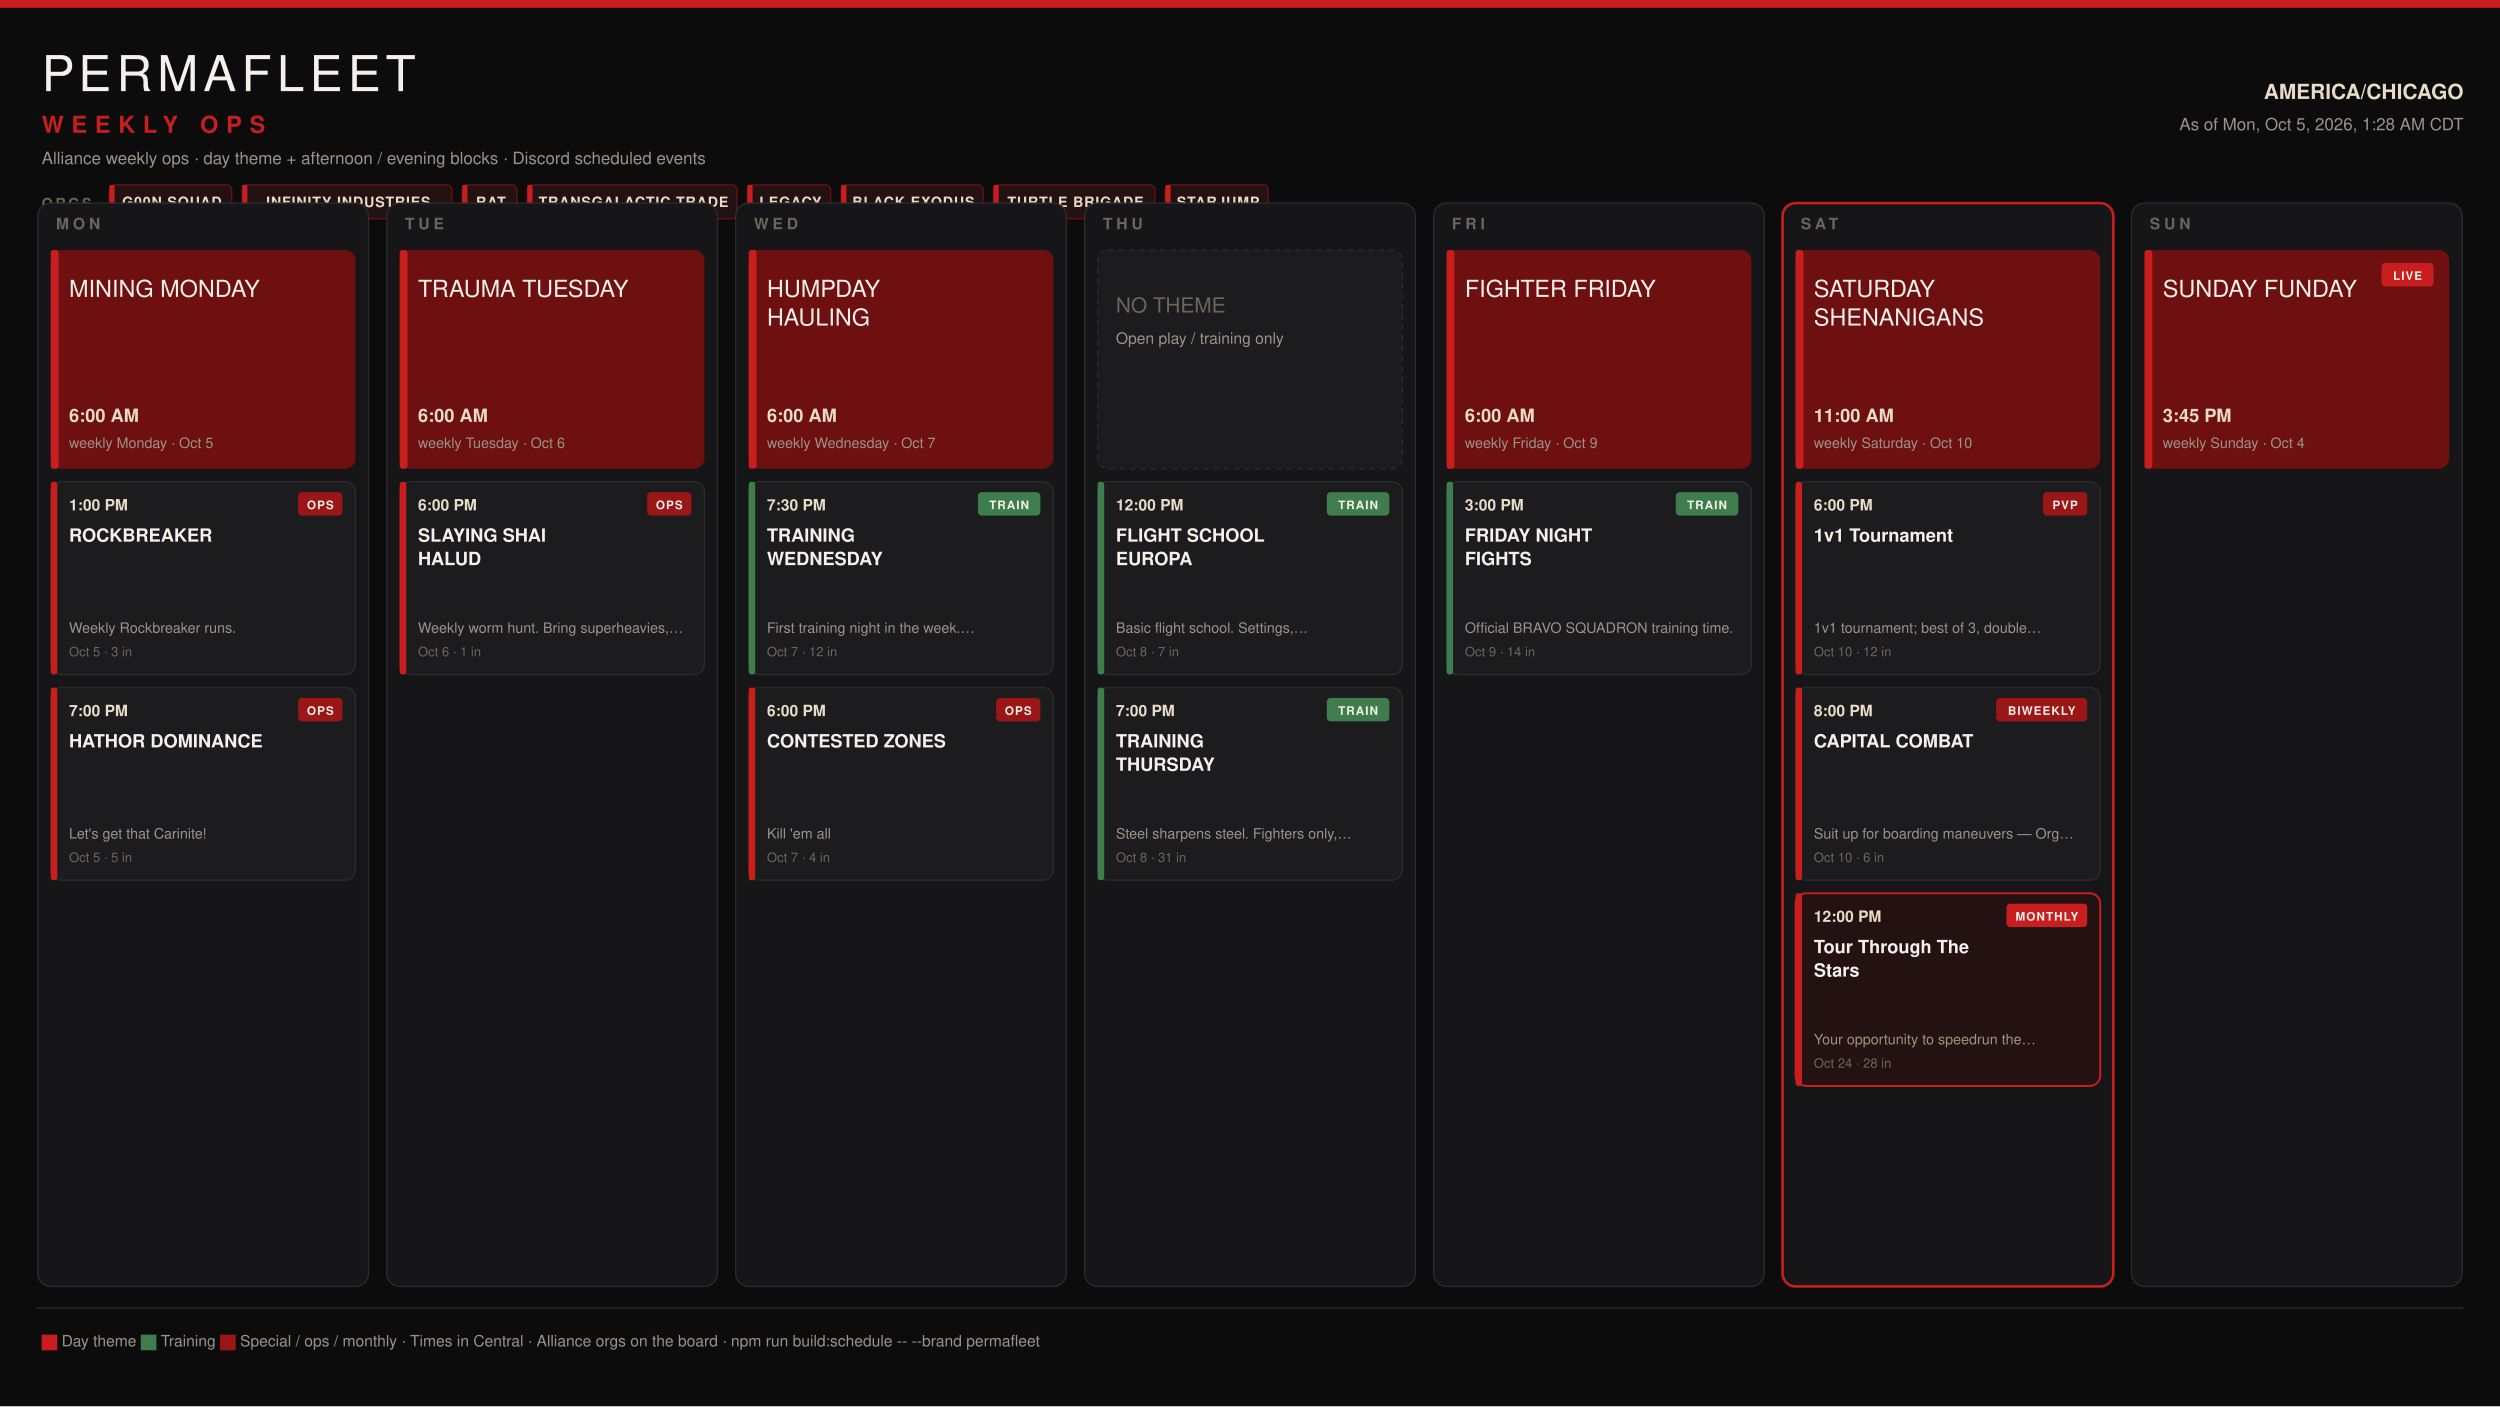
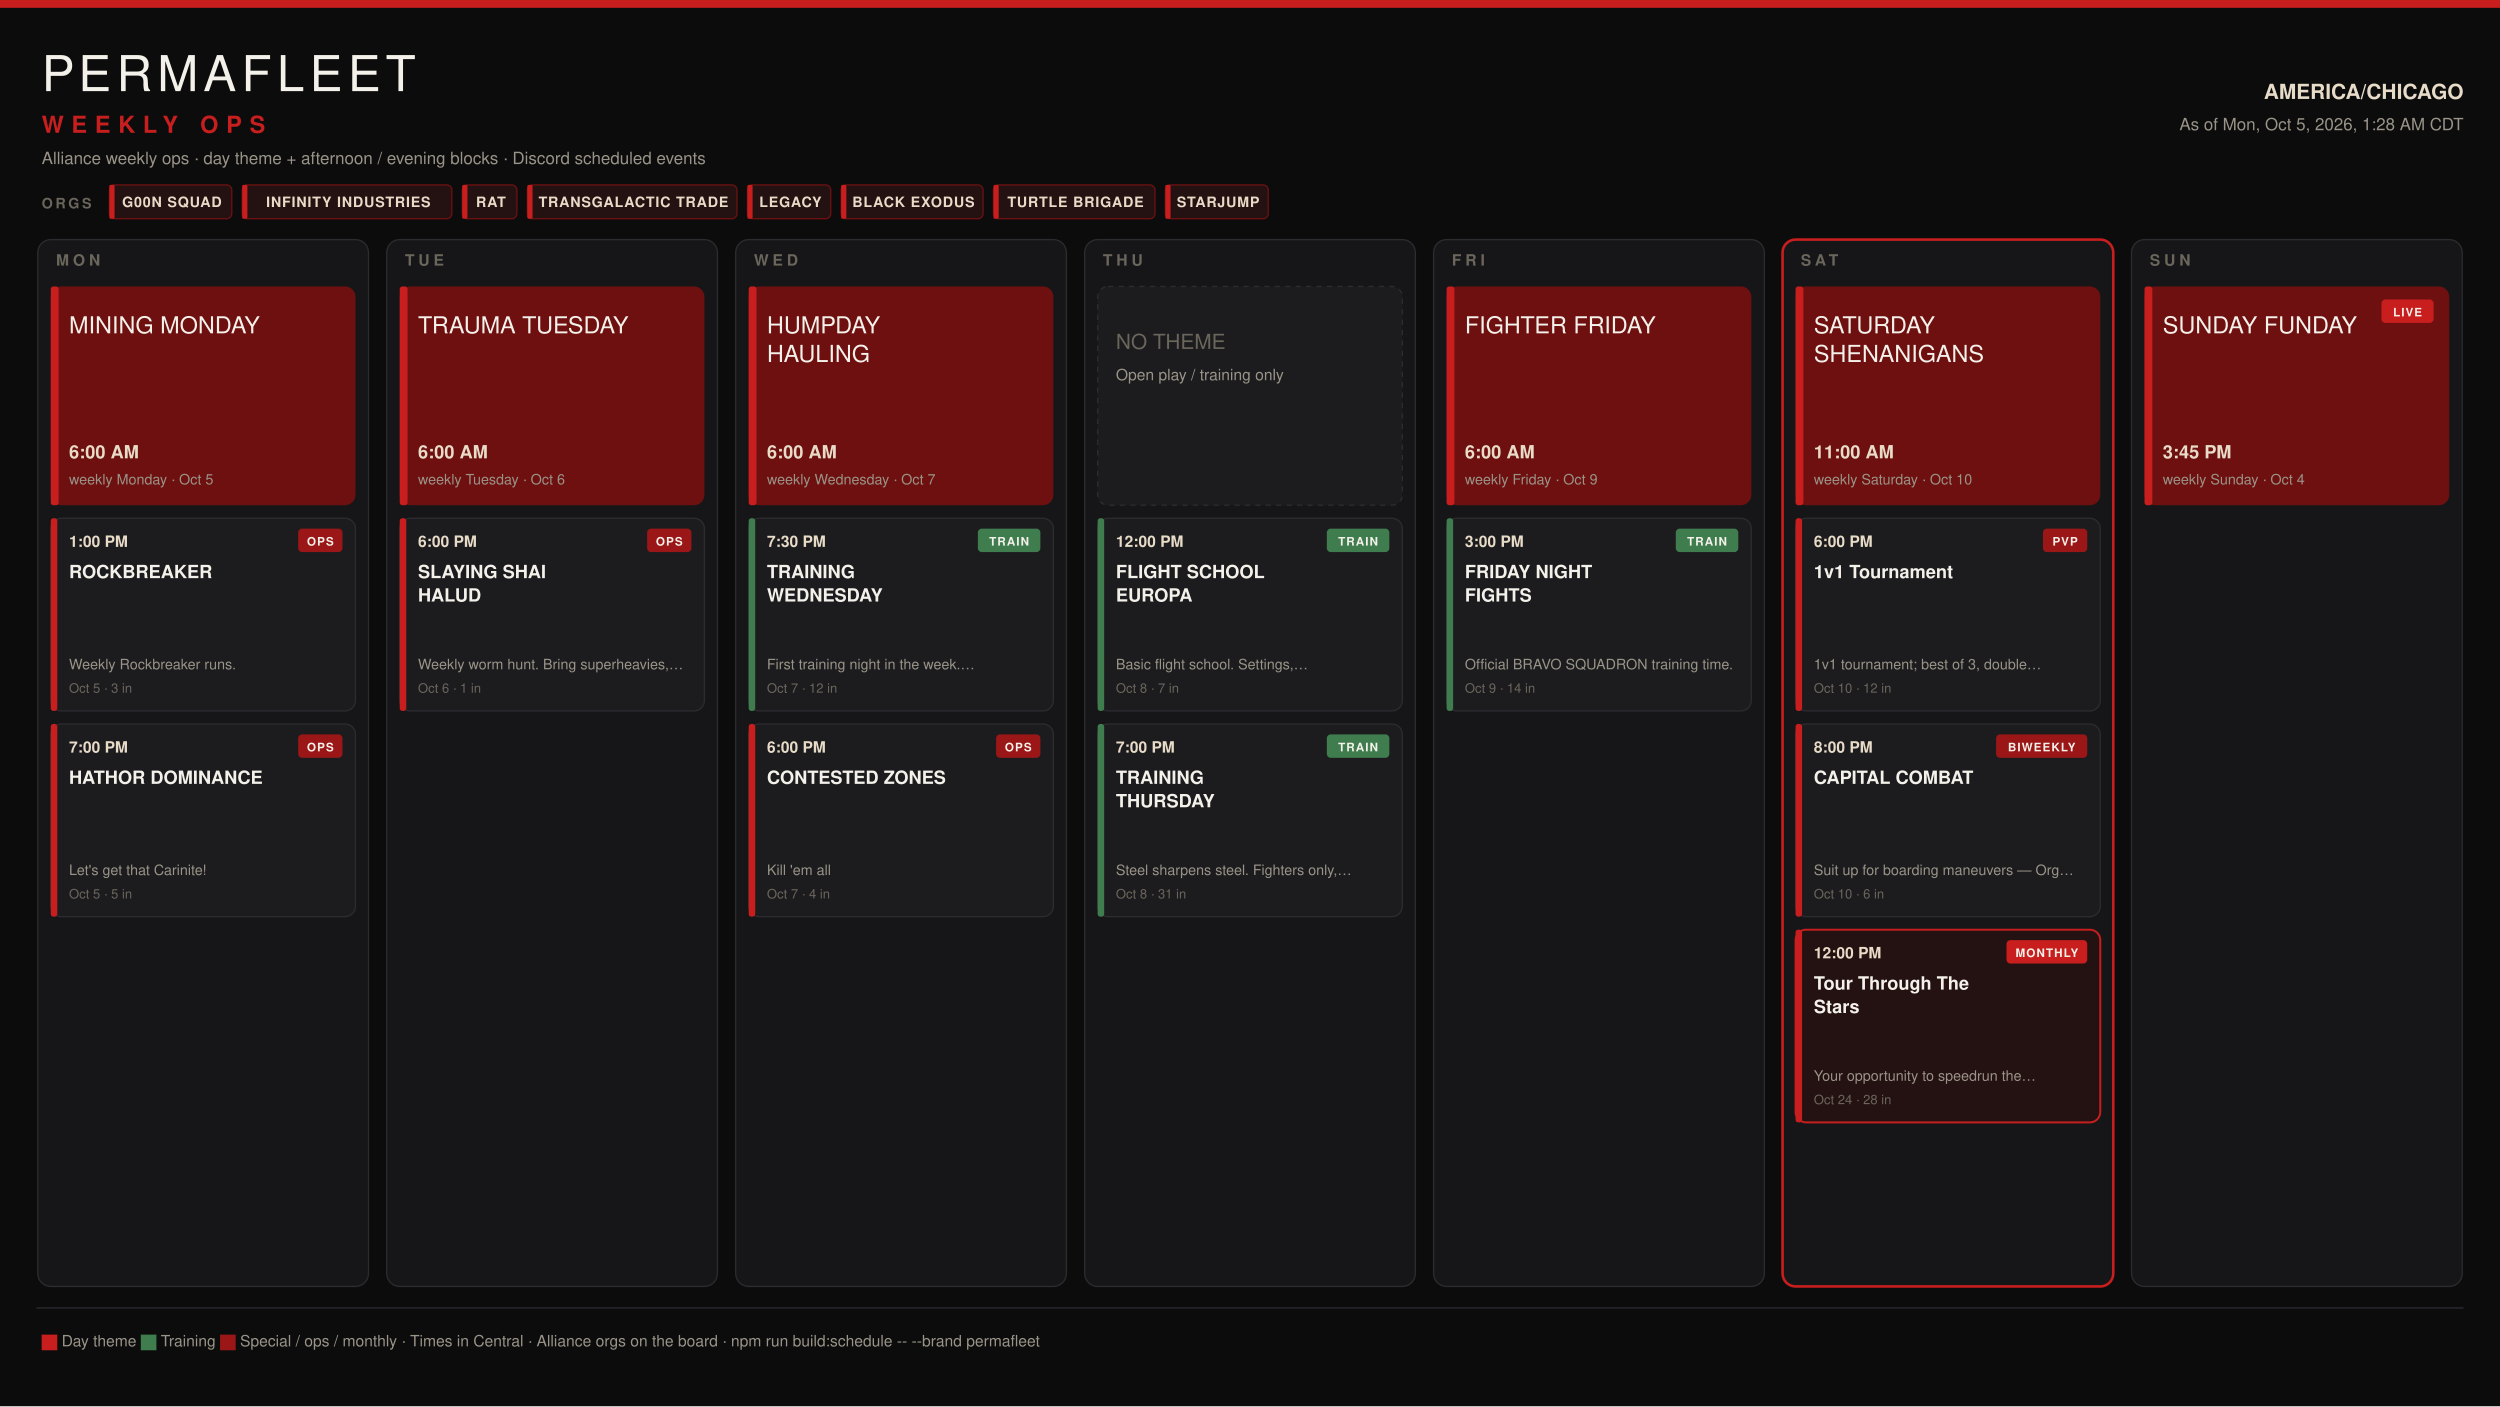
<svg xmlns="http://www.w3.org/2000/svg" width="1920" height="1080" viewBox="0 0 1920 1080" role="img" aria-label="PERMAFLEET weekly ops">
  <rect width="1920" height="1080" fill="#0c0c0d" />
  <rect x="0" y="0" width="1920" height="6" fill="#c81e1e" />
  <text x="32" y="70" fill="#f4f1ea" font-family="Arial Black, Helvetica Neue, Helvetica, Arial, sans-serif" font-size="38" letter-spacing="4">PERMAFLEET</text>
  <text x="32" y="102" fill="#c81e1e" font-family="Helvetica Neue, Helvetica, Arial, sans-serif" font-size="18" font-weight="700" letter-spacing="6">WEEKLY OPS</text>
  <text x="32" y="126" fill="#9a9488" font-family="Helvetica Neue, Helvetica, Arial, sans-serif" font-size="13">Alliance weekly ops · day theme + afternoon / evening blocks · Discord scheduled events</text>
  <text x="32" y="160" fill="#6b665c" font-family="Helvetica Neue, Helvetica, Arial, sans-serif" font-size="11" font-weight="700" letter-spacing="2">ORGS</text>
  <rect x="84" y="142" width="94" height="26" rx="4" ry="4" fill="#241111" stroke="#6e1010" stroke-width="1" />
  <rect x="84" y="142" width="4" height="26" fill="#c81e1e" rx="1" />
  <text x="132" y="159" text-anchor="middle" fill="#e8dcc8" font-family="Helvetica Neue, Helvetica, Arial, sans-serif" font-size="11" font-weight="700" letter-spacing="0.6">G00N SQUAD</text>
  <rect x="186" y="142" width="161" height="26" rx="4" ry="4" fill="#241111" stroke="#6e1010" stroke-width="1" />
  <rect x="186" y="142" width="4" height="26" fill="#c81e1e" rx="1" />
  <text x="267.5" y="159" text-anchor="middle" fill="#e8dcc8" font-family="Helvetica Neue, Helvetica, Arial, sans-serif" font-size="11" font-weight="700" letter-spacing="0.6">INFINITY INDUSTRIES</text>
  <rect x="355" y="142" width="42" height="26" rx="4" ry="4" fill="#241111" stroke="#6e1010" stroke-width="1" />
  <rect x="355" y="142" width="4" height="26" fill="#c81e1e" rx="1" />
  <text x="377" y="159" text-anchor="middle" fill="#e8dcc8" font-family="Helvetica Neue, Helvetica, Arial, sans-serif" font-size="11" font-weight="700" letter-spacing="0.6">RAT</text>
  <rect x="405" y="142" width="161" height="26" rx="4" ry="4" fill="#241111" stroke="#6e1010" stroke-width="1" />
  <rect x="405" y="142" width="4" height="26" fill="#c81e1e" rx="1" />
  <text x="486.5" y="159" text-anchor="middle" fill="#e8dcc8" font-family="Helvetica Neue, Helvetica, Arial, sans-serif" font-size="11" font-weight="700" letter-spacing="0.6">TRANSGALACTIC TRADE</text>
  <rect x="574" y="142" width="64" height="26" rx="4" ry="4" fill="#241111" stroke="#6e1010" stroke-width="1" />
  <rect x="574" y="142" width="4" height="26" fill="#c81e1e" rx="1" />
  <text x="607" y="159" text-anchor="middle" fill="#e8dcc8" font-family="Helvetica Neue, Helvetica, Arial, sans-serif" font-size="11" font-weight="700" letter-spacing="0.6">LEGACY</text>
  <rect x="646" y="142" width="109" height="26" rx="4" ry="4" fill="#241111" stroke="#6e1010" stroke-width="1" />
  <rect x="646" y="142" width="4" height="26" fill="#c81e1e" rx="1" />
  <text x="701.5" y="159" text-anchor="middle" fill="#e8dcc8" font-family="Helvetica Neue, Helvetica, Arial, sans-serif" font-size="11" font-weight="700" letter-spacing="0.6">BLACK EXODUS</text>
  <rect x="763" y="142" width="124" height="26" rx="4" ry="4" fill="#241111" stroke="#6e1010" stroke-width="1" />
  <rect x="763" y="142" width="4" height="26" fill="#c81e1e" rx="1" />
  <text x="826" y="159" text-anchor="middle" fill="#e8dcc8" font-family="Helvetica Neue, Helvetica, Arial, sans-serif" font-size="11" font-weight="700" letter-spacing="0.6">TURTLE BRIGADE</text>
  <rect x="895" y="142" width="79" height="26" rx="4" ry="4" fill="#241111" stroke="#6e1010" stroke-width="1" />
  <rect x="895" y="142" width="4" height="26" fill="#c81e1e" rx="1" />
  <text x="935.5" y="159" text-anchor="middle" fill="#e8dcc8" font-family="Helvetica Neue, Helvetica, Arial, sans-serif" font-size="11" font-weight="700" letter-spacing="0.6">STARJUMP</text>
  <text x="1892" y="76" text-anchor="end" fill="#e8dcc8" font-family="Helvetica Neue, Helvetica, Arial, sans-serif" font-size="16" font-weight="700">AMERICA/CHICAGO</text>
  <text x="1892" y="100" text-anchor="end" fill="#9a9488" font-family="Helvetica Neue, Helvetica, Arial, sans-serif" font-size="13">As of Mon, Oct 5, 2026, 1:28 AM CDT</text>
-   <rect x="29" y="156" width="254" height="832" rx="10" ry="10" fill="#161618" stroke="#2c2c30" stroke-width="1" />
-   <text x="43" y="176" fill="#6b665c" font-family="Helvetica Neue, Helvetica, Arial, sans-serif" font-size="12" font-weight="700" letter-spacing="3">MON</text>
-   <rect x="39" y="192" width="234" height="168" rx="8" ry="8" fill="#6e1010" />
-   <rect x="39" y="192" width="6" height="168" fill="#c81e1e" rx="2" />
-   <text fill="#f4f1ea" font-family="Arial Black, Helvetica Neue, Helvetica, Arial, sans-serif" font-size="18">
-     <tspan x="53" y="228">MINING MONDAY</tspan>
-   </text>
-   <text x="53" y="324" fill="#e8dcc8" font-family="Helvetica Neue, Helvetica, Arial, sans-serif" font-size="14" font-weight="700">6:00 AM</text>
-   <text x="53" y="344" fill="#9a9488" font-family="Helvetica Neue, Helvetica, Arial, sans-serif" font-size="11">weekly Monday · Oct 5</text>
-   <rect x="39" y="370" width="234" height="148" rx="8" ry="8" fill="#1c1c1f" stroke="#2c2c30" stroke-width="1" />
-   <rect x="39" y="370" width="5" height="148" fill="#c81e1e" rx="2" />
-   <text x="53" y="392" fill="#e8dcc8" font-family="Helvetica Neue, Helvetica, Arial, sans-serif" font-size="12" font-weight="700">1:00 PM</text>
-   <rect x="229" y="378" width="34" height="18" rx="3" ry="3" fill="#9b1616" />
-   <text x="246" y="391" text-anchor="middle" fill="#f4f1ea" font-family="Helvetica Neue, Helvetica, Arial, sans-serif" font-size="9" font-weight="700" letter-spacing="0.8">OPS</text>
-   <text fill="#f4f1ea" font-family="Helvetica Neue, Helvetica, Arial, sans-serif" font-size="14" font-weight="700">
-     <tspan x="53" y="416">ROCKBREAKER</tspan>
-   </text>
-   <text x="53" y="486" fill="#9a9488" font-family="Helvetica Neue, Helvetica, Arial, sans-serif" font-size="11">Weekly Rockbreaker runs.</text>
-   <text x="53" y="504" fill="#6b665c" font-family="Helvetica Neue, Helvetica, Arial, sans-serif" font-size="10">Oct 5 · 3 in</text>
-   <rect x="39" y="528" width="234" height="148" rx="8" ry="8" fill="#1c1c1f" stroke="#2c2c30" stroke-width="1" />
-   <rect x="39" y="528" width="5" height="148" fill="#c81e1e" rx="2" />
-   <text x="53" y="550" fill="#e8dcc8" font-family="Helvetica Neue, Helvetica, Arial, sans-serif" font-size="12" font-weight="700">7:00 PM</text>
-   <rect x="229" y="536" width="34" height="18" rx="3" ry="3" fill="#9b1616" />
-   <text x="246" y="549" text-anchor="middle" fill="#f4f1ea" font-family="Helvetica Neue, Helvetica, Arial, sans-serif" font-size="9" font-weight="700" letter-spacing="0.8">OPS</text>
-   <text fill="#f4f1ea" font-family="Helvetica Neue, Helvetica, Arial, sans-serif" font-size="14" font-weight="700">
-     <tspan x="53" y="574">HATHOR DOMINANCE</tspan>
-   </text>
-   <text x="53" y="644" fill="#9a9488" font-family="Helvetica Neue, Helvetica, Arial, sans-serif" font-size="11">Let's get that Carinite!</text>
-   <text x="53" y="662" fill="#6b665c" font-family="Helvetica Neue, Helvetica, Arial, sans-serif" font-size="10">Oct 5 · 5 in</text>
-   <rect x="297" y="156" width="254" height="832" rx="10" ry="10" fill="#161618" stroke="#2c2c30" stroke-width="1" />
-   <text x="311" y="176" fill="#6b665c" font-family="Helvetica Neue, Helvetica, Arial, sans-serif" font-size="12" font-weight="700" letter-spacing="3">TUE</text>
-   <rect x="307" y="192" width="234" height="168" rx="8" ry="8" fill="#6e1010" />
-   <rect x="307" y="192" width="6" height="168" fill="#c81e1e" rx="2" />
-   <text fill="#f4f1ea" font-family="Arial Black, Helvetica Neue, Helvetica, Arial, sans-serif" font-size="18">
-     <tspan x="321" y="228">TRAUMA TUESDAY</tspan>
-   </text>
-   <text x="321" y="324" fill="#e8dcc8" font-family="Helvetica Neue, Helvetica, Arial, sans-serif" font-size="14" font-weight="700">6:00 AM</text>
-   <text x="321" y="344" fill="#9a9488" font-family="Helvetica Neue, Helvetica, Arial, sans-serif" font-size="11">weekly Tuesday · Oct 6</text>
-   <rect x="307" y="370" width="234" height="148" rx="8" ry="8" fill="#1c1c1f" stroke="#2c2c30" stroke-width="1" />
-   <rect x="307" y="370" width="5" height="148" fill="#c81e1e" rx="2" />
-   <text x="321" y="392" fill="#e8dcc8" font-family="Helvetica Neue, Helvetica, Arial, sans-serif" font-size="12" font-weight="700">6:00 PM</text>
-   <rect x="497" y="378" width="34" height="18" rx="3" ry="3" fill="#9b1616" />
-   <text x="514" y="391" text-anchor="middle" fill="#f4f1ea" font-family="Helvetica Neue, Helvetica, Arial, sans-serif" font-size="9" font-weight="700" letter-spacing="0.8">OPS</text>
-   <text fill="#f4f1ea" font-family="Helvetica Neue, Helvetica, Arial, sans-serif" font-size="14" font-weight="700">
-     <tspan x="321" y="416">SLAYING SHAI</tspan>
-     <tspan x="321" y="434">HALUD</tspan>
-   </text>
-   <text x="321" y="486" fill="#9a9488" font-family="Helvetica Neue, Helvetica, Arial, sans-serif" font-size="11">Weekly worm hunt. Bring superheavies,…</text>
-   <text x="321" y="504" fill="#6b665c" font-family="Helvetica Neue, Helvetica, Arial, sans-serif" font-size="10">Oct 6 · 1 in</text>
-   <rect x="565" y="156" width="254" height="832" rx="10" ry="10" fill="#161618" stroke="#2c2c30" stroke-width="1" />
-   <text x="579" y="176" fill="#6b665c" font-family="Helvetica Neue, Helvetica, Arial, sans-serif" font-size="12" font-weight="700" letter-spacing="3">WED</text>
-   <rect x="575" y="192" width="234" height="168" rx="8" ry="8" fill="#6e1010" />
-   <rect x="575" y="192" width="6" height="168" fill="#c81e1e" rx="2" />
-   <text fill="#f4f1ea" font-family="Arial Black, Helvetica Neue, Helvetica, Arial, sans-serif" font-size="18">
-     <tspan x="589" y="228">HUMPDAY</tspan>
-     <tspan x="589" y="250">HAULING</tspan>
-   </text>
-   <text x="589" y="324" fill="#e8dcc8" font-family="Helvetica Neue, Helvetica, Arial, sans-serif" font-size="14" font-weight="700">6:00 AM</text>
-   <text x="589" y="344" fill="#9a9488" font-family="Helvetica Neue, Helvetica, Arial, sans-serif" font-size="11">weekly Wednesday · Oct 7</text>
-   <rect x="575" y="370" width="234" height="148" rx="8" ry="8" fill="#1c1c1f" stroke="#2c2c30" stroke-width="1" />
-   <rect x="575" y="370" width="5" height="148" fill="#3f7d4e" rx="2" />
-   <text x="589" y="392" fill="#e8dcc8" font-family="Helvetica Neue, Helvetica, Arial, sans-serif" font-size="12" font-weight="700">7:30 PM</text>
-   <rect x="751" y="378" width="48" height="18" rx="3" ry="3" fill="#3f7d4e" />
-   <text x="775" y="391" text-anchor="middle" fill="#f4f1ea" font-family="Helvetica Neue, Helvetica, Arial, sans-serif" font-size="9" font-weight="700" letter-spacing="0.8">TRAIN</text>
-   <text fill="#f4f1ea" font-family="Helvetica Neue, Helvetica, Arial, sans-serif" font-size="14" font-weight="700">
-     <tspan x="589" y="416">TRAINING</tspan>
-     <tspan x="589" y="434">WEDNESDAY</tspan>
-   </text>
-   <text x="589" y="486" fill="#9a9488" font-family="Helvetica Neue, Helvetica, Arial, sans-serif" font-size="11">First training night in the week.…</text>
-   <text x="589" y="504" fill="#6b665c" font-family="Helvetica Neue, Helvetica, Arial, sans-serif" font-size="10">Oct 7 · 12 in</text>
-   <rect x="575" y="528" width="234" height="148" rx="8" ry="8" fill="#1c1c1f" stroke="#2c2c30" stroke-width="1" />
-   <rect x="575" y="528" width="5" height="148" fill="#c81e1e" rx="2" />
-   <text x="589" y="550" fill="#e8dcc8" font-family="Helvetica Neue, Helvetica, Arial, sans-serif" font-size="12" font-weight="700">6:00 PM</text>
-   <rect x="765" y="536" width="34" height="18" rx="3" ry="3" fill="#9b1616" />
-   <text x="782" y="549" text-anchor="middle" fill="#f4f1ea" font-family="Helvetica Neue, Helvetica, Arial, sans-serif" font-size="9" font-weight="700" letter-spacing="0.8">OPS</text>
-   <text fill="#f4f1ea" font-family="Helvetica Neue, Helvetica, Arial, sans-serif" font-size="14" font-weight="700">
-     <tspan x="589" y="574">CONTESTED ZONES</tspan>
-   </text>
-   <text x="589" y="644" fill="#9a9488" font-family="Helvetica Neue, Helvetica, Arial, sans-serif" font-size="11">Kill 'em all</text>
-   <text x="589" y="662" fill="#6b665c" font-family="Helvetica Neue, Helvetica, Arial, sans-serif" font-size="10">Oct 7 · 4 in</text>
-   <rect x="833" y="156" width="254" height="832" rx="10" ry="10" fill="#161618" stroke="#2c2c30" stroke-width="1" />
-   <text x="847" y="176" fill="#6b665c" font-family="Helvetica Neue, Helvetica, Arial, sans-serif" font-size="12" font-weight="700" letter-spacing="3">THU</text>
-   <rect x="843" y="192" width="234" height="168" rx="8" ry="8" fill="#1c1c1f" stroke="#2c2c30" stroke-width="1" stroke-dasharray="4 4" />
-   <text x="857" y="240" fill="#6b665c" font-family="Arial Black, Helvetica Neue, Helvetica, Arial, sans-serif" font-size="16">NO THEME</text>
-   <text x="857" y="264" fill="#9a9488" font-family="Helvetica Neue, Helvetica, Arial, sans-serif" font-size="12">Open play / training only</text>
-   <rect x="843" y="370" width="234" height="148" rx="8" ry="8" fill="#1c1c1f" stroke="#2c2c30" stroke-width="1" />
-   <rect x="843" y="370" width="5" height="148" fill="#3f7d4e" rx="2" />
-   <text x="857" y="392" fill="#e8dcc8" font-family="Helvetica Neue, Helvetica, Arial, sans-serif" font-size="12" font-weight="700">12:00 PM</text>
-   <rect x="1019" y="378" width="48" height="18" rx="3" ry="3" fill="#3f7d4e" />
-   <text x="1043" y="391" text-anchor="middle" fill="#f4f1ea" font-family="Helvetica Neue, Helvetica, Arial, sans-serif" font-size="9" font-weight="700" letter-spacing="0.8">TRAIN</text>
-   <text fill="#f4f1ea" font-family="Helvetica Neue, Helvetica, Arial, sans-serif" font-size="14" font-weight="700">
-     <tspan x="857" y="416">FLIGHT SCHOOL</tspan>
-     <tspan x="857" y="434">EUROPA</tspan>
-   </text>
-   <text x="857" y="486" fill="#9a9488" font-family="Helvetica Neue, Helvetica, Arial, sans-serif" font-size="11">Basic flight school. Settings,…</text>
-   <text x="857" y="504" fill="#6b665c" font-family="Helvetica Neue, Helvetica, Arial, sans-serif" font-size="10">Oct 8 · 7 in</text>
-   <rect x="843" y="528" width="234" height="148" rx="8" ry="8" fill="#1c1c1f" stroke="#2c2c30" stroke-width="1" />
-   <rect x="843" y="528" width="5" height="148" fill="#3f7d4e" rx="2" />
-   <text x="857" y="550" fill="#e8dcc8" font-family="Helvetica Neue, Helvetica, Arial, sans-serif" font-size="12" font-weight="700">7:00 PM</text>
-   <rect x="1019" y="536" width="48" height="18" rx="3" ry="3" fill="#3f7d4e" />
-   <text x="1043" y="549" text-anchor="middle" fill="#f4f1ea" font-family="Helvetica Neue, Helvetica, Arial, sans-serif" font-size="9" font-weight="700" letter-spacing="0.8">TRAIN</text>
-   <text fill="#f4f1ea" font-family="Helvetica Neue, Helvetica, Arial, sans-serif" font-size="14" font-weight="700">
-     <tspan x="857" y="574">TRAINING</tspan>
-     <tspan x="857" y="592">THURSDAY</tspan>
-   </text>
-   <text x="857" y="644" fill="#9a9488" font-family="Helvetica Neue, Helvetica, Arial, sans-serif" font-size="11">Steel sharpens steel. Fighters only,…</text>
-   <text x="857" y="662" fill="#6b665c" font-family="Helvetica Neue, Helvetica, Arial, sans-serif" font-size="10">Oct 8 · 31 in</text>
-   <rect x="1101" y="156" width="254" height="832" rx="10" ry="10" fill="#161618" stroke="#2c2c30" stroke-width="1" />
-   <text x="1115" y="176" fill="#6b665c" font-family="Helvetica Neue, Helvetica, Arial, sans-serif" font-size="12" font-weight="700" letter-spacing="3">FRI</text>
-   <rect x="1111" y="192" width="234" height="168" rx="8" ry="8" fill="#6e1010" />
-   <rect x="1111" y="192" width="6" height="168" fill="#c81e1e" rx="2" />
-   <text fill="#f4f1ea" font-family="Arial Black, Helvetica Neue, Helvetica, Arial, sans-serif" font-size="18">
-     <tspan x="1125" y="228">FIGHTER FRIDAY</tspan>
-   </text>
-   <text x="1125" y="324" fill="#e8dcc8" font-family="Helvetica Neue, Helvetica, Arial, sans-serif" font-size="14" font-weight="700">6:00 AM</text>
-   <text x="1125" y="344" fill="#9a9488" font-family="Helvetica Neue, Helvetica, Arial, sans-serif" font-size="11">weekly Friday · Oct 9</text>
-   <rect x="1111" y="370" width="234" height="148" rx="8" ry="8" fill="#1c1c1f" stroke="#2c2c30" stroke-width="1" />
-   <rect x="1111" y="370" width="5" height="148" fill="#3f7d4e" rx="2" />
-   <text x="1125" y="392" fill="#e8dcc8" font-family="Helvetica Neue, Helvetica, Arial, sans-serif" font-size="12" font-weight="700">3:00 PM</text>
-   <rect x="1287" y="378" width="48" height="18" rx="3" ry="3" fill="#3f7d4e" />
-   <text x="1311" y="391" text-anchor="middle" fill="#f4f1ea" font-family="Helvetica Neue, Helvetica, Arial, sans-serif" font-size="9" font-weight="700" letter-spacing="0.8">TRAIN</text>
-   <text fill="#f4f1ea" font-family="Helvetica Neue, Helvetica, Arial, sans-serif" font-size="14" font-weight="700">
-     <tspan x="1125" y="416">FRIDAY NIGHT</tspan>
-     <tspan x="1125" y="434">FIGHTS</tspan>
-   </text>
-   <text x="1125" y="486" fill="#9a9488" font-family="Helvetica Neue, Helvetica, Arial, sans-serif" font-size="11">Official BRAVO SQUADRON training time.</text>
-   <text x="1125" y="504" fill="#6b665c" font-family="Helvetica Neue, Helvetica, Arial, sans-serif" font-size="10">Oct 9 · 14 in</text>
-   <rect x="1369" y="156" width="254" height="832" rx="10" ry="10" fill="#161618" stroke="#c81e1e" stroke-width="2" />
-   <text x="1383" y="176" fill="#6b665c" font-family="Helvetica Neue, Helvetica, Arial, sans-serif" font-size="12" font-weight="700" letter-spacing="3">SAT</text>
-   <rect x="1379" y="192" width="234" height="168" rx="8" ry="8" fill="#6e1010" />
-   <rect x="1379" y="192" width="6" height="168" fill="#c81e1e" rx="2" />
-   <text fill="#f4f1ea" font-family="Arial Black, Helvetica Neue, Helvetica, Arial, sans-serif" font-size="18">
-     <tspan x="1393" y="228">SATURDAY</tspan>
-     <tspan x="1393" y="250">SHENANIGANS</tspan>
-   </text>
-   <text x="1393" y="324" fill="#e8dcc8" font-family="Helvetica Neue, Helvetica, Arial, sans-serif" font-size="14" font-weight="700">11:00 AM</text>
-   <text x="1393" y="344" fill="#9a9488" font-family="Helvetica Neue, Helvetica, Arial, sans-serif" font-size="11">weekly Saturday · Oct 10</text>
-   <rect x="1379" y="370" width="234" height="148" rx="8" ry="8" fill="#1c1c1f" stroke="#2c2c30" stroke-width="1" />
-   <rect x="1379" y="370" width="5" height="148" fill="#c81e1e" rx="2" />
-   <text x="1393" y="392" fill="#e8dcc8" font-family="Helvetica Neue, Helvetica, Arial, sans-serif" font-size="12" font-weight="700">6:00 PM</text>
-   <rect x="1569" y="378" width="34" height="18" rx="3" ry="3" fill="#9b1616" />
-   <text x="1586" y="391" text-anchor="middle" fill="#f4f1ea" font-family="Helvetica Neue, Helvetica, Arial, sans-serif" font-size="9" font-weight="700" letter-spacing="0.8">PVP</text>
-   <text fill="#f4f1ea" font-family="Helvetica Neue, Helvetica, Arial, sans-serif" font-size="14" font-weight="700">
-     <tspan x="1393" y="416">1v1 Tournament</tspan>
-   </text>
-   <text x="1393" y="486" fill="#9a9488" font-family="Helvetica Neue, Helvetica, Arial, sans-serif" font-size="11">1v1 tournament; best of 3, double…</text>
-   <text x="1393" y="504" fill="#6b665c" font-family="Helvetica Neue, Helvetica, Arial, sans-serif" font-size="10">Oct 10 · 12 in</text>
-   <rect x="1379" y="528" width="234" height="148" rx="8" ry="8" fill="#1c1c1f" stroke="#2c2c30" stroke-width="1" />
-   <rect x="1379" y="528" width="5" height="148" fill="#c81e1e" rx="2" />
-   <text x="1393" y="550" fill="#e8dcc8" font-family="Helvetica Neue, Helvetica, Arial, sans-serif" font-size="12" font-weight="700">8:00 PM</text>
-   <rect x="1533" y="536" width="70" height="18" rx="3" ry="3" fill="#9b1616" />
-   <text x="1568" y="549" text-anchor="middle" fill="#f4f1ea" font-family="Helvetica Neue, Helvetica, Arial, sans-serif" font-size="9" font-weight="700" letter-spacing="0.8">BIWEEKLY</text>
-   <text fill="#f4f1ea" font-family="Helvetica Neue, Helvetica, Arial, sans-serif" font-size="14" font-weight="700">
-     <tspan x="1393" y="574">CAPITAL COMBAT</tspan>
-   </text>
-   <text x="1393" y="644" fill="#9a9488" font-family="Helvetica Neue, Helvetica, Arial, sans-serif" font-size="11">Suit up for boarding maneuvers — Org…</text>
-   <text x="1393" y="662" fill="#6b665c" font-family="Helvetica Neue, Helvetica, Arial, sans-serif" font-size="10">Oct 10 · 6 in</text>
-   <rect x="1379" y="686" width="234" height="148" rx="8" ry="8" fill="#241111" stroke="#c81e1e" stroke-width="1.5" />
-   <rect x="1379" y="686" width="5" height="148" fill="#c81e1e" rx="2" />
-   <text x="1393" y="708" fill="#e8dcc8" font-family="Helvetica Neue, Helvetica, Arial, sans-serif" font-size="12" font-weight="700">12:00 PM</text>
-   <rect x="1541" y="694" width="62" height="18" rx="3" ry="3" fill="#c81e1e" />
-   <text x="1572" y="707" text-anchor="middle" fill="#f4f1ea" font-family="Helvetica Neue, Helvetica, Arial, sans-serif" font-size="9" font-weight="700" letter-spacing="0.8">MONTHLY</text>
-   <text fill="#f4f1ea" font-family="Helvetica Neue, Helvetica, Arial, sans-serif" font-size="14" font-weight="700">
-     <tspan x="1393" y="732">Tour Through The</tspan>
-     <tspan x="1393" y="750">Stars</tspan>
-   </text>
-   <text x="1393" y="802" fill="#9a9488" font-family="Helvetica Neue, Helvetica, Arial, sans-serif" font-size="11">Your opportunity to speedrun the…</text>
-   <text x="1393" y="820" fill="#6b665c" font-family="Helvetica Neue, Helvetica, Arial, sans-serif" font-size="10">Oct 24 · 28 in</text>
-   <rect x="1637" y="156" width="254" height="832" rx="10" ry="10" fill="#161618" stroke="#2c2c30" stroke-width="1" />
-   <text x="1651" y="176" fill="#6b665c" font-family="Helvetica Neue, Helvetica, Arial, sans-serif" font-size="12" font-weight="700" letter-spacing="3">SUN</text>
-   <rect x="1647" y="192" width="234" height="168" rx="8" ry="8" fill="#6e1010" />
-   <rect x="1647" y="192" width="6" height="168" fill="#c81e1e" rx="2" />
-   <text fill="#f4f1ea" font-family="Arial Black, Helvetica Neue, Helvetica, Arial, sans-serif" font-size="18">
-     <tspan x="1661" y="228">SUNDAY FUNDAY</tspan>
-   </text>
-   <rect x="1829" y="202" width="40" height="18" rx="3" ry="3" fill="#c81e1e" />
-   <text x="1849" y="215" text-anchor="middle" fill="#f4f1ea" font-family="Helvetica Neue, Helvetica, Arial, sans-serif" font-size="9" font-weight="700" letter-spacing="0.8">LIVE</text>
-   <text x="1661" y="324" fill="#e8dcc8" font-family="Helvetica Neue, Helvetica, Arial, sans-serif" font-size="14" font-weight="700">3:45 PM</text>
-   <text x="1661" y="344" fill="#9a9488" font-family="Helvetica Neue, Helvetica, Arial, sans-serif" font-size="11">weekly Sunday · Oct 4</text>
+   <rect x="29" y="184" width="254" height="804" rx="10" ry="10" fill="#161618" stroke="#2c2c30" stroke-width="1" />
+   <text x="43" y="204" fill="#6b665c" font-family="Helvetica Neue, Helvetica, Arial, sans-serif" font-size="12" font-weight="700" letter-spacing="3">MON</text>
+   <rect x="39" y="220" width="234" height="168" rx="8" ry="8" fill="#6e1010" />
+   <rect x="39" y="220" width="6" height="168" fill="#c81e1e" rx="2" />
+   <text fill="#f4f1ea" font-family="Arial Black, Helvetica Neue, Helvetica, Arial, sans-serif" font-size="18">
+     <tspan x="53" y="256">MINING MONDAY</tspan>
+   </text>
+   <text x="53" y="352" fill="#e8dcc8" font-family="Helvetica Neue, Helvetica, Arial, sans-serif" font-size="14" font-weight="700">6:00 AM</text>
+   <text x="53" y="372" fill="#9a9488" font-family="Helvetica Neue, Helvetica, Arial, sans-serif" font-size="11">weekly Monday · Oct 5</text>
+   <rect x="39" y="398" width="234" height="148" rx="8" ry="8" fill="#1c1c1f" stroke="#2c2c30" stroke-width="1" />
+   <rect x="39" y="398" width="5" height="148" fill="#c81e1e" rx="2" />
+   <text x="53" y="420" fill="#e8dcc8" font-family="Helvetica Neue, Helvetica, Arial, sans-serif" font-size="12" font-weight="700">1:00 PM</text>
+   <rect x="229" y="406" width="34" height="18" rx="3" ry="3" fill="#9b1616" />
+   <text x="246" y="419" text-anchor="middle" fill="#f4f1ea" font-family="Helvetica Neue, Helvetica, Arial, sans-serif" font-size="9" font-weight="700" letter-spacing="0.8">OPS</text>
+   <text fill="#f4f1ea" font-family="Helvetica Neue, Helvetica, Arial, sans-serif" font-size="14" font-weight="700">
+     <tspan x="53" y="444">ROCKBREAKER</tspan>
+   </text>
+   <text x="53" y="514" fill="#9a9488" font-family="Helvetica Neue, Helvetica, Arial, sans-serif" font-size="11">Weekly Rockbreaker runs.</text>
+   <text x="53" y="532" fill="#6b665c" font-family="Helvetica Neue, Helvetica, Arial, sans-serif" font-size="10">Oct 5 · 3 in</text>
+   <rect x="39" y="556" width="234" height="148" rx="8" ry="8" fill="#1c1c1f" stroke="#2c2c30" stroke-width="1" />
+   <rect x="39" y="556" width="5" height="148" fill="#c81e1e" rx="2" />
+   <text x="53" y="578" fill="#e8dcc8" font-family="Helvetica Neue, Helvetica, Arial, sans-serif" font-size="12" font-weight="700">7:00 PM</text>
+   <rect x="229" y="564" width="34" height="18" rx="3" ry="3" fill="#9b1616" />
+   <text x="246" y="577" text-anchor="middle" fill="#f4f1ea" font-family="Helvetica Neue, Helvetica, Arial, sans-serif" font-size="9" font-weight="700" letter-spacing="0.8">OPS</text>
+   <text fill="#f4f1ea" font-family="Helvetica Neue, Helvetica, Arial, sans-serif" font-size="14" font-weight="700">
+     <tspan x="53" y="602">HATHOR DOMINANCE</tspan>
+   </text>
+   <text x="53" y="672" fill="#9a9488" font-family="Helvetica Neue, Helvetica, Arial, sans-serif" font-size="11">Let's get that Carinite!</text>
+   <text x="53" y="690" fill="#6b665c" font-family="Helvetica Neue, Helvetica, Arial, sans-serif" font-size="10">Oct 5 · 5 in</text>
+   <rect x="297" y="184" width="254" height="804" rx="10" ry="10" fill="#161618" stroke="#2c2c30" stroke-width="1" />
+   <text x="311" y="204" fill="#6b665c" font-family="Helvetica Neue, Helvetica, Arial, sans-serif" font-size="12" font-weight="700" letter-spacing="3">TUE</text>
+   <rect x="307" y="220" width="234" height="168" rx="8" ry="8" fill="#6e1010" />
+   <rect x="307" y="220" width="6" height="168" fill="#c81e1e" rx="2" />
+   <text fill="#f4f1ea" font-family="Arial Black, Helvetica Neue, Helvetica, Arial, sans-serif" font-size="18">
+     <tspan x="321" y="256">TRAUMA TUESDAY</tspan>
+   </text>
+   <text x="321" y="352" fill="#e8dcc8" font-family="Helvetica Neue, Helvetica, Arial, sans-serif" font-size="14" font-weight="700">6:00 AM</text>
+   <text x="321" y="372" fill="#9a9488" font-family="Helvetica Neue, Helvetica, Arial, sans-serif" font-size="11">weekly Tuesday · Oct 6</text>
+   <rect x="307" y="398" width="234" height="148" rx="8" ry="8" fill="#1c1c1f" stroke="#2c2c30" stroke-width="1" />
+   <rect x="307" y="398" width="5" height="148" fill="#c81e1e" rx="2" />
+   <text x="321" y="420" fill="#e8dcc8" font-family="Helvetica Neue, Helvetica, Arial, sans-serif" font-size="12" font-weight="700">6:00 PM</text>
+   <rect x="497" y="406" width="34" height="18" rx="3" ry="3" fill="#9b1616" />
+   <text x="514" y="419" text-anchor="middle" fill="#f4f1ea" font-family="Helvetica Neue, Helvetica, Arial, sans-serif" font-size="9" font-weight="700" letter-spacing="0.8">OPS</text>
+   <text fill="#f4f1ea" font-family="Helvetica Neue, Helvetica, Arial, sans-serif" font-size="14" font-weight="700">
+     <tspan x="321" y="444">SLAYING SHAI</tspan>
+     <tspan x="321" y="462">HALUD</tspan>
+   </text>
+   <text x="321" y="514" fill="#9a9488" font-family="Helvetica Neue, Helvetica, Arial, sans-serif" font-size="11">Weekly worm hunt. Bring superheavies,…</text>
+   <text x="321" y="532" fill="#6b665c" font-family="Helvetica Neue, Helvetica, Arial, sans-serif" font-size="10">Oct 6 · 1 in</text>
+   <rect x="565" y="184" width="254" height="804" rx="10" ry="10" fill="#161618" stroke="#2c2c30" stroke-width="1" />
+   <text x="579" y="204" fill="#6b665c" font-family="Helvetica Neue, Helvetica, Arial, sans-serif" font-size="12" font-weight="700" letter-spacing="3">WED</text>
+   <rect x="575" y="220" width="234" height="168" rx="8" ry="8" fill="#6e1010" />
+   <rect x="575" y="220" width="6" height="168" fill="#c81e1e" rx="2" />
+   <text fill="#f4f1ea" font-family="Arial Black, Helvetica Neue, Helvetica, Arial, sans-serif" font-size="18">
+     <tspan x="589" y="256">HUMPDAY</tspan>
+     <tspan x="589" y="278">HAULING</tspan>
+   </text>
+   <text x="589" y="352" fill="#e8dcc8" font-family="Helvetica Neue, Helvetica, Arial, sans-serif" font-size="14" font-weight="700">6:00 AM</text>
+   <text x="589" y="372" fill="#9a9488" font-family="Helvetica Neue, Helvetica, Arial, sans-serif" font-size="11">weekly Wednesday · Oct 7</text>
+   <rect x="575" y="398" width="234" height="148" rx="8" ry="8" fill="#1c1c1f" stroke="#2c2c30" stroke-width="1" />
+   <rect x="575" y="398" width="5" height="148" fill="#3f7d4e" rx="2" />
+   <text x="589" y="420" fill="#e8dcc8" font-family="Helvetica Neue, Helvetica, Arial, sans-serif" font-size="12" font-weight="700">7:30 PM</text>
+   <rect x="751" y="406" width="48" height="18" rx="3" ry="3" fill="#3f7d4e" />
+   <text x="775" y="419" text-anchor="middle" fill="#f4f1ea" font-family="Helvetica Neue, Helvetica, Arial, sans-serif" font-size="9" font-weight="700" letter-spacing="0.8">TRAIN</text>
+   <text fill="#f4f1ea" font-family="Helvetica Neue, Helvetica, Arial, sans-serif" font-size="14" font-weight="700">
+     <tspan x="589" y="444">TRAINING</tspan>
+     <tspan x="589" y="462">WEDNESDAY</tspan>
+   </text>
+   <text x="589" y="514" fill="#9a9488" font-family="Helvetica Neue, Helvetica, Arial, sans-serif" font-size="11">First training night in the week.…</text>
+   <text x="589" y="532" fill="#6b665c" font-family="Helvetica Neue, Helvetica, Arial, sans-serif" font-size="10">Oct 7 · 12 in</text>
+   <rect x="575" y="556" width="234" height="148" rx="8" ry="8" fill="#1c1c1f" stroke="#2c2c30" stroke-width="1" />
+   <rect x="575" y="556" width="5" height="148" fill="#c81e1e" rx="2" />
+   <text x="589" y="578" fill="#e8dcc8" font-family="Helvetica Neue, Helvetica, Arial, sans-serif" font-size="12" font-weight="700">6:00 PM</text>
+   <rect x="765" y="564" width="34" height="18" rx="3" ry="3" fill="#9b1616" />
+   <text x="782" y="577" text-anchor="middle" fill="#f4f1ea" font-family="Helvetica Neue, Helvetica, Arial, sans-serif" font-size="9" font-weight="700" letter-spacing="0.8">OPS</text>
+   <text fill="#f4f1ea" font-family="Helvetica Neue, Helvetica, Arial, sans-serif" font-size="14" font-weight="700">
+     <tspan x="589" y="602">CONTESTED ZONES</tspan>
+   </text>
+   <text x="589" y="672" fill="#9a9488" font-family="Helvetica Neue, Helvetica, Arial, sans-serif" font-size="11">Kill 'em all</text>
+   <text x="589" y="690" fill="#6b665c" font-family="Helvetica Neue, Helvetica, Arial, sans-serif" font-size="10">Oct 7 · 4 in</text>
+   <rect x="833" y="184" width="254" height="804" rx="10" ry="10" fill="#161618" stroke="#2c2c30" stroke-width="1" />
+   <text x="847" y="204" fill="#6b665c" font-family="Helvetica Neue, Helvetica, Arial, sans-serif" font-size="12" font-weight="700" letter-spacing="3">THU</text>
+   <rect x="843" y="220" width="234" height="168" rx="8" ry="8" fill="#1c1c1f" stroke="#2c2c30" stroke-width="1" stroke-dasharray="4 4" />
+   <text x="857" y="268" fill="#6b665c" font-family="Arial Black, Helvetica Neue, Helvetica, Arial, sans-serif" font-size="16">NO THEME</text>
+   <text x="857" y="292" fill="#9a9488" font-family="Helvetica Neue, Helvetica, Arial, sans-serif" font-size="12">Open play / training only</text>
+   <rect x="843" y="398" width="234" height="148" rx="8" ry="8" fill="#1c1c1f" stroke="#2c2c30" stroke-width="1" />
+   <rect x="843" y="398" width="5" height="148" fill="#3f7d4e" rx="2" />
+   <text x="857" y="420" fill="#e8dcc8" font-family="Helvetica Neue, Helvetica, Arial, sans-serif" font-size="12" font-weight="700">12:00 PM</text>
+   <rect x="1019" y="406" width="48" height="18" rx="3" ry="3" fill="#3f7d4e" />
+   <text x="1043" y="419" text-anchor="middle" fill="#f4f1ea" font-family="Helvetica Neue, Helvetica, Arial, sans-serif" font-size="9" font-weight="700" letter-spacing="0.8">TRAIN</text>
+   <text fill="#f4f1ea" font-family="Helvetica Neue, Helvetica, Arial, sans-serif" font-size="14" font-weight="700">
+     <tspan x="857" y="444">FLIGHT SCHOOL</tspan>
+     <tspan x="857" y="462">EUROPA</tspan>
+   </text>
+   <text x="857" y="514" fill="#9a9488" font-family="Helvetica Neue, Helvetica, Arial, sans-serif" font-size="11">Basic flight school. Settings,…</text>
+   <text x="857" y="532" fill="#6b665c" font-family="Helvetica Neue, Helvetica, Arial, sans-serif" font-size="10">Oct 8 · 7 in</text>
+   <rect x="843" y="556" width="234" height="148" rx="8" ry="8" fill="#1c1c1f" stroke="#2c2c30" stroke-width="1" />
+   <rect x="843" y="556" width="5" height="148" fill="#3f7d4e" rx="2" />
+   <text x="857" y="578" fill="#e8dcc8" font-family="Helvetica Neue, Helvetica, Arial, sans-serif" font-size="12" font-weight="700">7:00 PM</text>
+   <rect x="1019" y="564" width="48" height="18" rx="3" ry="3" fill="#3f7d4e" />
+   <text x="1043" y="577" text-anchor="middle" fill="#f4f1ea" font-family="Helvetica Neue, Helvetica, Arial, sans-serif" font-size="9" font-weight="700" letter-spacing="0.8">TRAIN</text>
+   <text fill="#f4f1ea" font-family="Helvetica Neue, Helvetica, Arial, sans-serif" font-size="14" font-weight="700">
+     <tspan x="857" y="602">TRAINING</tspan>
+     <tspan x="857" y="620">THURSDAY</tspan>
+   </text>
+   <text x="857" y="672" fill="#9a9488" font-family="Helvetica Neue, Helvetica, Arial, sans-serif" font-size="11">Steel sharpens steel. Fighters only,…</text>
+   <text x="857" y="690" fill="#6b665c" font-family="Helvetica Neue, Helvetica, Arial, sans-serif" font-size="10">Oct 8 · 31 in</text>
+   <rect x="1101" y="184" width="254" height="804" rx="10" ry="10" fill="#161618" stroke="#2c2c30" stroke-width="1" />
+   <text x="1115" y="204" fill="#6b665c" font-family="Helvetica Neue, Helvetica, Arial, sans-serif" font-size="12" font-weight="700" letter-spacing="3">FRI</text>
+   <rect x="1111" y="220" width="234" height="168" rx="8" ry="8" fill="#6e1010" />
+   <rect x="1111" y="220" width="6" height="168" fill="#c81e1e" rx="2" />
+   <text fill="#f4f1ea" font-family="Arial Black, Helvetica Neue, Helvetica, Arial, sans-serif" font-size="18">
+     <tspan x="1125" y="256">FIGHTER FRIDAY</tspan>
+   </text>
+   <text x="1125" y="352" fill="#e8dcc8" font-family="Helvetica Neue, Helvetica, Arial, sans-serif" font-size="14" font-weight="700">6:00 AM</text>
+   <text x="1125" y="372" fill="#9a9488" font-family="Helvetica Neue, Helvetica, Arial, sans-serif" font-size="11">weekly Friday · Oct 9</text>
+   <rect x="1111" y="398" width="234" height="148" rx="8" ry="8" fill="#1c1c1f" stroke="#2c2c30" stroke-width="1" />
+   <rect x="1111" y="398" width="5" height="148" fill="#3f7d4e" rx="2" />
+   <text x="1125" y="420" fill="#e8dcc8" font-family="Helvetica Neue, Helvetica, Arial, sans-serif" font-size="12" font-weight="700">3:00 PM</text>
+   <rect x="1287" y="406" width="48" height="18" rx="3" ry="3" fill="#3f7d4e" />
+   <text x="1311" y="419" text-anchor="middle" fill="#f4f1ea" font-family="Helvetica Neue, Helvetica, Arial, sans-serif" font-size="9" font-weight="700" letter-spacing="0.8">TRAIN</text>
+   <text fill="#f4f1ea" font-family="Helvetica Neue, Helvetica, Arial, sans-serif" font-size="14" font-weight="700">
+     <tspan x="1125" y="444">FRIDAY NIGHT</tspan>
+     <tspan x="1125" y="462">FIGHTS</tspan>
+   </text>
+   <text x="1125" y="514" fill="#9a9488" font-family="Helvetica Neue, Helvetica, Arial, sans-serif" font-size="11">Official BRAVO SQUADRON training time.</text>
+   <text x="1125" y="532" fill="#6b665c" font-family="Helvetica Neue, Helvetica, Arial, sans-serif" font-size="10">Oct 9 · 14 in</text>
+   <rect x="1369" y="184" width="254" height="804" rx="10" ry="10" fill="#161618" stroke="#c81e1e" stroke-width="2" />
+   <text x="1383" y="204" fill="#6b665c" font-family="Helvetica Neue, Helvetica, Arial, sans-serif" font-size="12" font-weight="700" letter-spacing="3">SAT</text>
+   <rect x="1379" y="220" width="234" height="168" rx="8" ry="8" fill="#6e1010" />
+   <rect x="1379" y="220" width="6" height="168" fill="#c81e1e" rx="2" />
+   <text fill="#f4f1ea" font-family="Arial Black, Helvetica Neue, Helvetica, Arial, sans-serif" font-size="18">
+     <tspan x="1393" y="256">SATURDAY</tspan>
+     <tspan x="1393" y="278">SHENANIGANS</tspan>
+   </text>
+   <text x="1393" y="352" fill="#e8dcc8" font-family="Helvetica Neue, Helvetica, Arial, sans-serif" font-size="14" font-weight="700">11:00 AM</text>
+   <text x="1393" y="372" fill="#9a9488" font-family="Helvetica Neue, Helvetica, Arial, sans-serif" font-size="11">weekly Saturday · Oct 10</text>
+   <rect x="1379" y="398" width="234" height="148" rx="8" ry="8" fill="#1c1c1f" stroke="#2c2c30" stroke-width="1" />
+   <rect x="1379" y="398" width="5" height="148" fill="#c81e1e" rx="2" />
+   <text x="1393" y="420" fill="#e8dcc8" font-family="Helvetica Neue, Helvetica, Arial, sans-serif" font-size="12" font-weight="700">6:00 PM</text>
+   <rect x="1569" y="406" width="34" height="18" rx="3" ry="3" fill="#9b1616" />
+   <text x="1586" y="419" text-anchor="middle" fill="#f4f1ea" font-family="Helvetica Neue, Helvetica, Arial, sans-serif" font-size="9" font-weight="700" letter-spacing="0.8">PVP</text>
+   <text fill="#f4f1ea" font-family="Helvetica Neue, Helvetica, Arial, sans-serif" font-size="14" font-weight="700">
+     <tspan x="1393" y="444">1v1 Tournament</tspan>
+   </text>
+   <text x="1393" y="514" fill="#9a9488" font-family="Helvetica Neue, Helvetica, Arial, sans-serif" font-size="11">1v1 tournament; best of 3, double…</text>
+   <text x="1393" y="532" fill="#6b665c" font-family="Helvetica Neue, Helvetica, Arial, sans-serif" font-size="10">Oct 10 · 12 in</text>
+   <rect x="1379" y="556" width="234" height="148" rx="8" ry="8" fill="#1c1c1f" stroke="#2c2c30" stroke-width="1" />
+   <rect x="1379" y="556" width="5" height="148" fill="#c81e1e" rx="2" />
+   <text x="1393" y="578" fill="#e8dcc8" font-family="Helvetica Neue, Helvetica, Arial, sans-serif" font-size="12" font-weight="700">8:00 PM</text>
+   <rect x="1533" y="564" width="70" height="18" rx="3" ry="3" fill="#9b1616" />
+   <text x="1568" y="577" text-anchor="middle" fill="#f4f1ea" font-family="Helvetica Neue, Helvetica, Arial, sans-serif" font-size="9" font-weight="700" letter-spacing="0.8">BIWEEKLY</text>
+   <text fill="#f4f1ea" font-family="Helvetica Neue, Helvetica, Arial, sans-serif" font-size="14" font-weight="700">
+     <tspan x="1393" y="602">CAPITAL COMBAT</tspan>
+   </text>
+   <text x="1393" y="672" fill="#9a9488" font-family="Helvetica Neue, Helvetica, Arial, sans-serif" font-size="11">Suit up for boarding maneuvers — Org…</text>
+   <text x="1393" y="690" fill="#6b665c" font-family="Helvetica Neue, Helvetica, Arial, sans-serif" font-size="10">Oct 10 · 6 in</text>
+   <rect x="1379" y="714" width="234" height="148" rx="8" ry="8" fill="#241111" stroke="#c81e1e" stroke-width="1.5" />
+   <rect x="1379" y="714" width="5" height="148" fill="#c81e1e" rx="2" />
+   <text x="1393" y="736" fill="#e8dcc8" font-family="Helvetica Neue, Helvetica, Arial, sans-serif" font-size="12" font-weight="700">12:00 PM</text>
+   <rect x="1541" y="722" width="62" height="18" rx="3" ry="3" fill="#c81e1e" />
+   <text x="1572" y="735" text-anchor="middle" fill="#f4f1ea" font-family="Helvetica Neue, Helvetica, Arial, sans-serif" font-size="9" font-weight="700" letter-spacing="0.8">MONTHLY</text>
+   <text fill="#f4f1ea" font-family="Helvetica Neue, Helvetica, Arial, sans-serif" font-size="14" font-weight="700">
+     <tspan x="1393" y="760">Tour Through The</tspan>
+     <tspan x="1393" y="778">Stars</tspan>
+   </text>
+   <text x="1393" y="830" fill="#9a9488" font-family="Helvetica Neue, Helvetica, Arial, sans-serif" font-size="11">Your opportunity to speedrun the…</text>
+   <text x="1393" y="848" fill="#6b665c" font-family="Helvetica Neue, Helvetica, Arial, sans-serif" font-size="10">Oct 24 · 28 in</text>
+   <rect x="1637" y="184" width="254" height="804" rx="10" ry="10" fill="#161618" stroke="#2c2c30" stroke-width="1" />
+   <text x="1651" y="204" fill="#6b665c" font-family="Helvetica Neue, Helvetica, Arial, sans-serif" font-size="12" font-weight="700" letter-spacing="3">SUN</text>
+   <rect x="1647" y="220" width="234" height="168" rx="8" ry="8" fill="#6e1010" />
+   <rect x="1647" y="220" width="6" height="168" fill="#c81e1e" rx="2" />
+   <text fill="#f4f1ea" font-family="Arial Black, Helvetica Neue, Helvetica, Arial, sans-serif" font-size="18">
+     <tspan x="1661" y="256">SUNDAY FUNDAY</tspan>
+   </text>
+   <rect x="1829" y="230" width="40" height="18" rx="3" ry="3" fill="#c81e1e" />
+   <text x="1849" y="243" text-anchor="middle" fill="#f4f1ea" font-family="Helvetica Neue, Helvetica, Arial, sans-serif" font-size="9" font-weight="700" letter-spacing="0.8">LIVE</text>
+   <text x="1661" y="352" fill="#e8dcc8" font-family="Helvetica Neue, Helvetica, Arial, sans-serif" font-size="14" font-weight="700">3:45 PM</text>
+   <text x="1661" y="372" fill="#9a9488" font-family="Helvetica Neue, Helvetica, Arial, sans-serif" font-size="11">weekly Sunday · Oct 4</text>
  <rect x="28" y="1004" width="1864" height="1" fill="#2c2c30" />
  <text x="32" y="1034" fill="#9a9488" font-family="Helvetica Neue, Helvetica, Arial, sans-serif" font-size="12">
    <tspan fill="#c81e1e">█</tspan> Day theme   <tspan fill="#3f7d4e">█</tspan> Training   <tspan fill="#9b1616">█</tspan> Special / ops / monthly   ·   Times in Central   ·   Alliance orgs on the board   ·   npm run build:schedule -- --brand permafleet</text>
</svg>
